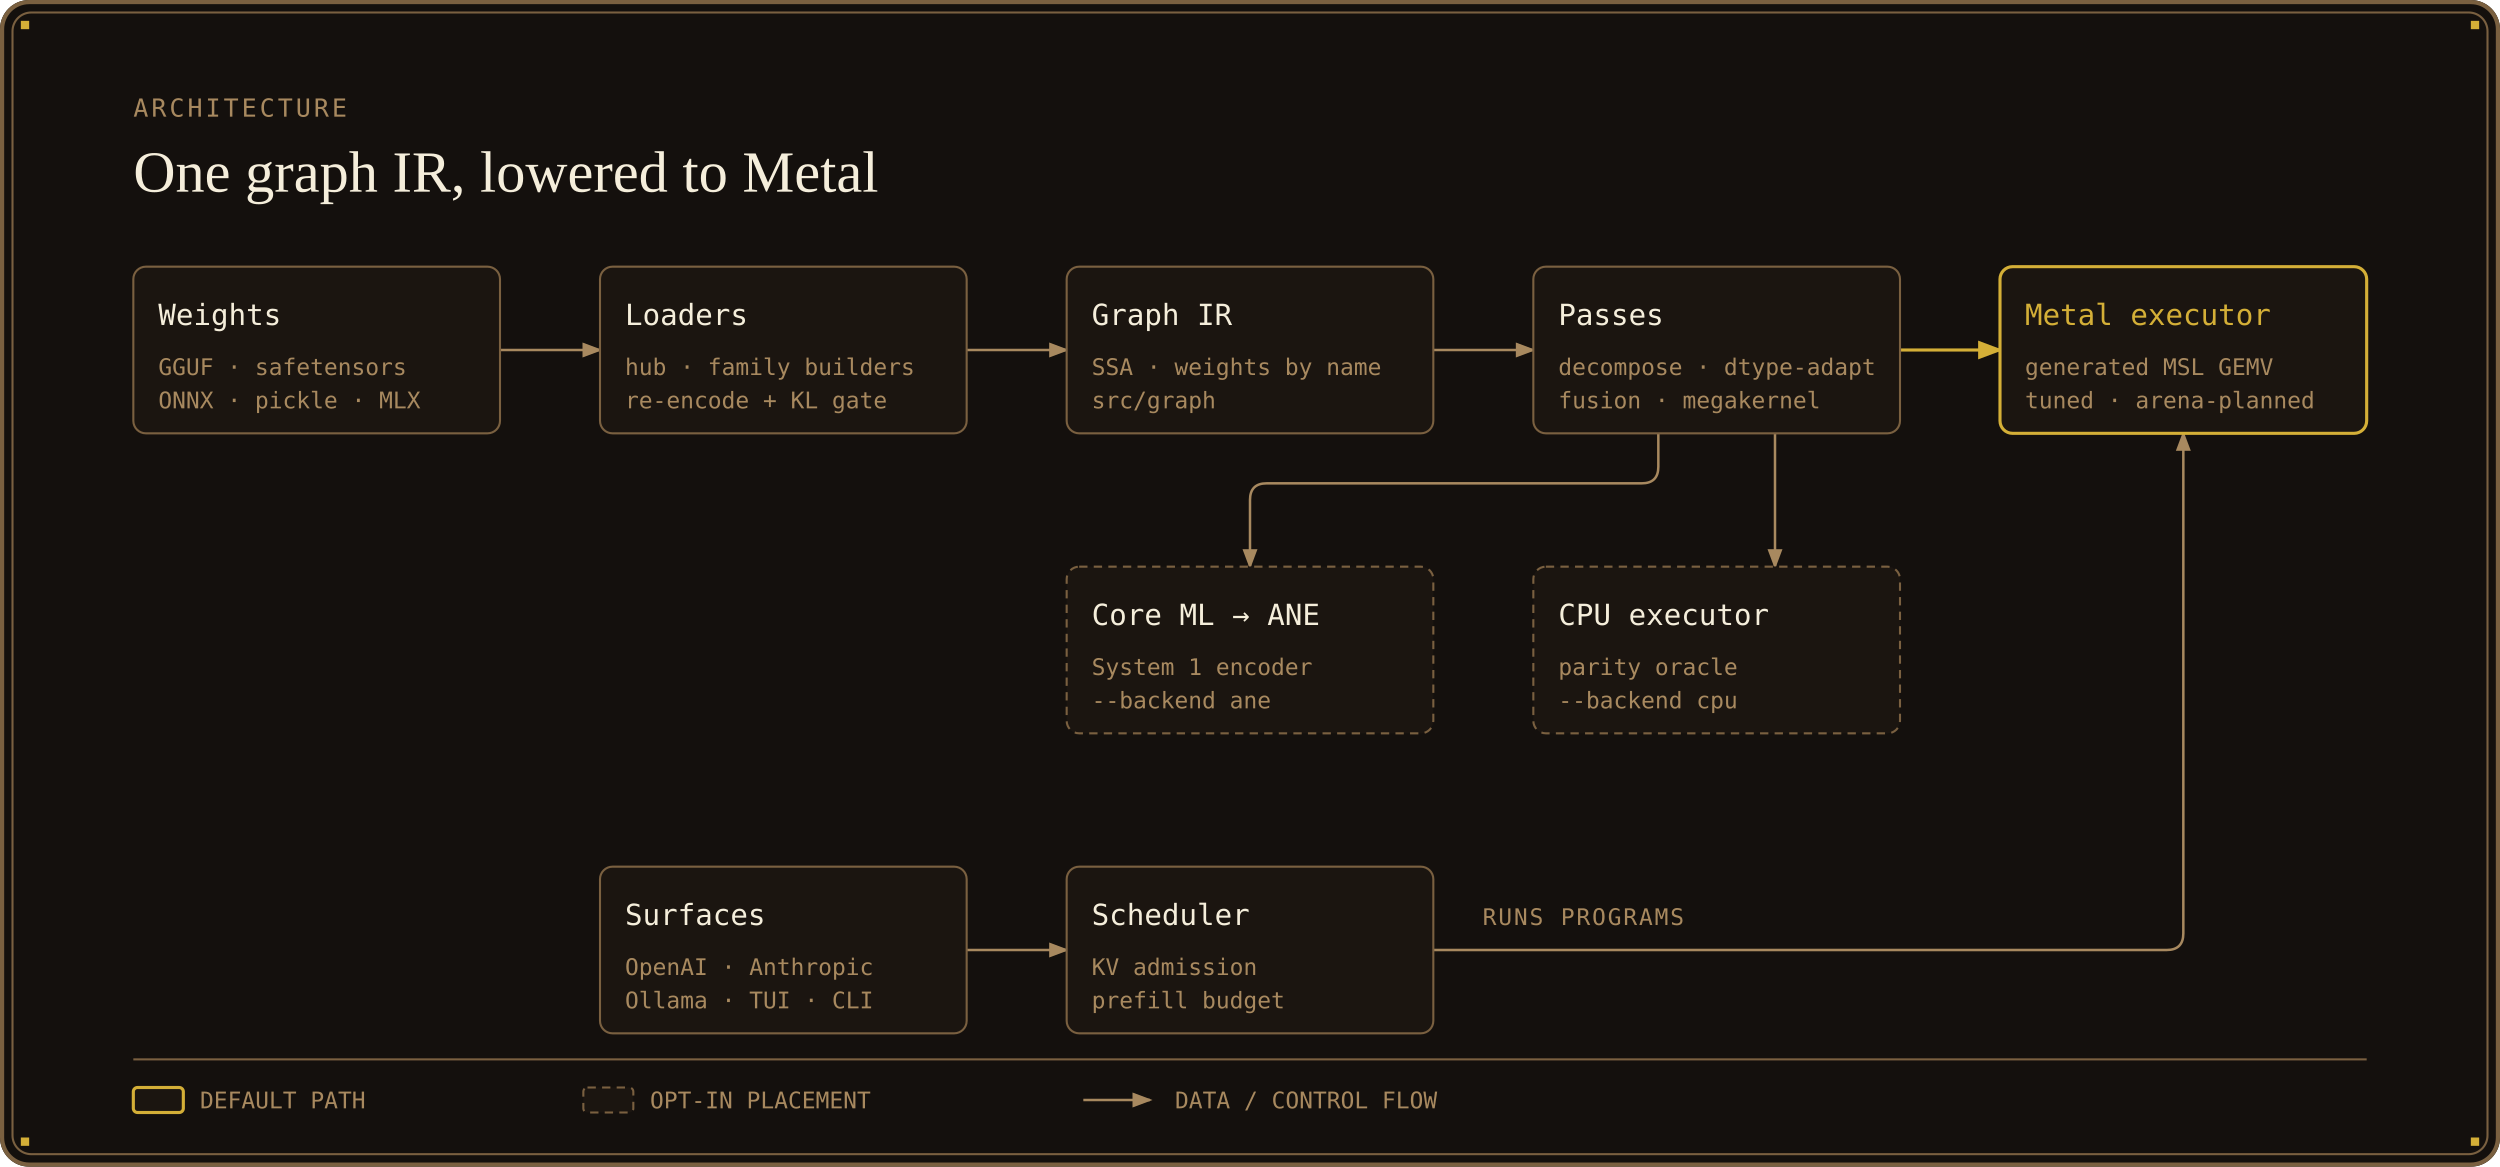
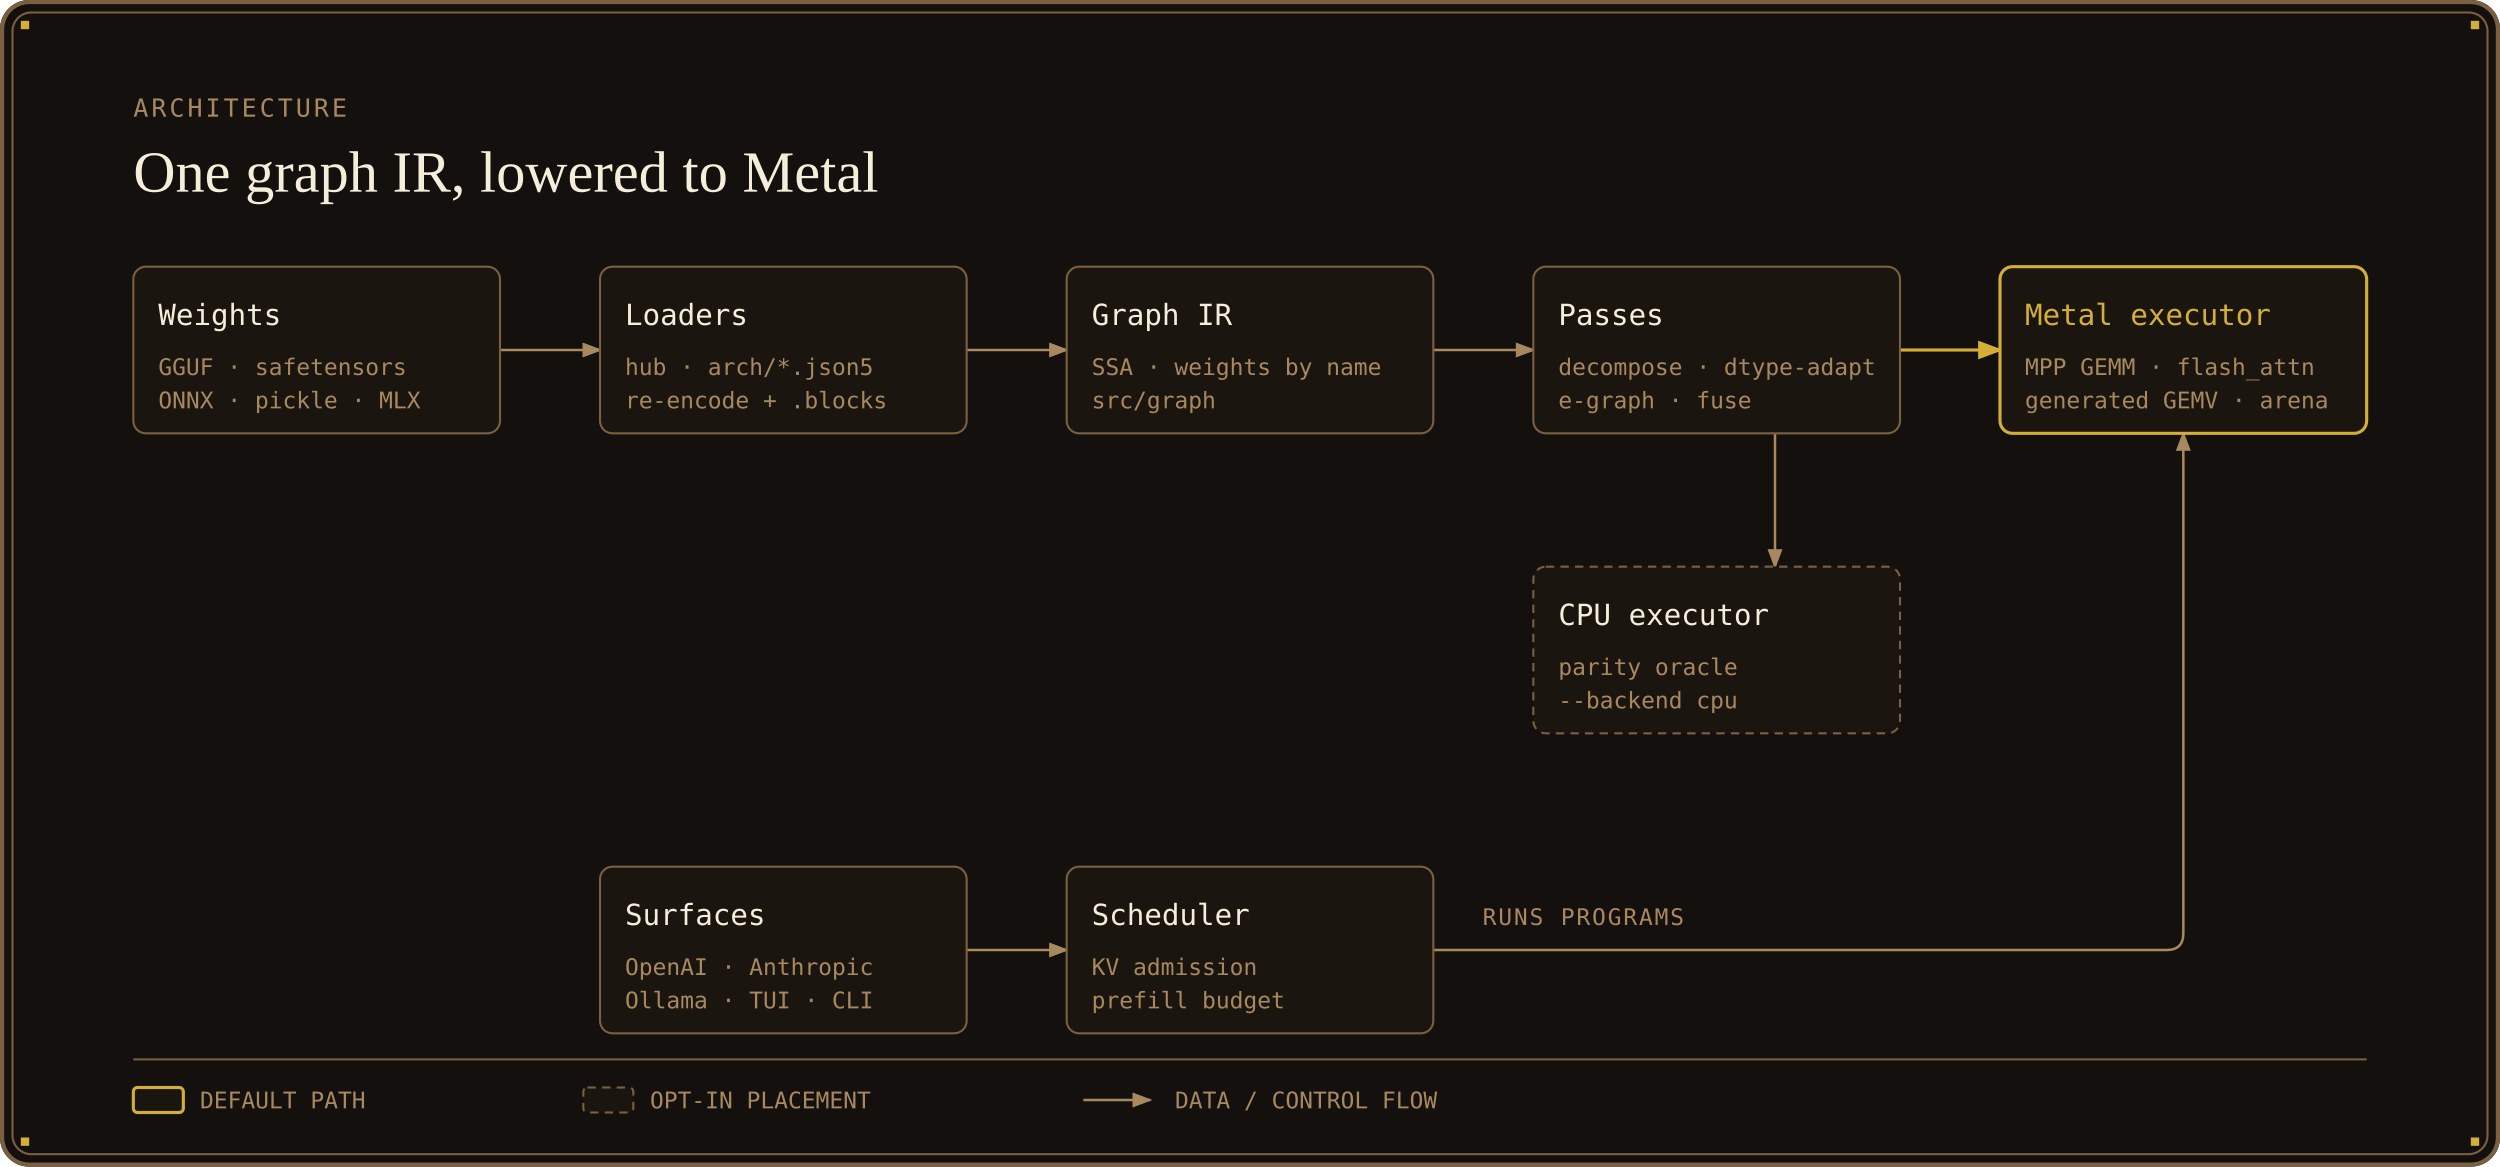
<svg xmlns="http://www.w3.org/2000/svg" viewBox="0 0 1200 560" width="1200" height="560" role="img" aria-labelledby="gibbs-arch-title gibbs-arch-desc">
  <defs>
    <marker id="ar" markerWidth="8" markerHeight="6" refX="7" refY="3" orient="auto">
      <polygon points="0 0, 8 3, 0 6" fill="#A8895F" />
    </marker>
    <marker id="ar-brass" markerWidth="8" markerHeight="6" refX="7" refY="3" orient="auto">
      <polygon points="0 0, 8 3, 0 6" fill="#D4AF37" />
    </marker>
  </defs>
  <style>text{font-family:'SF Mono','Menlo','DejaVu Sans Mono',monospace}.serif{font-family:'Bodoni 72','Didot','Playfair Display','Bodoni MT',Georgia,'Times New Roman',serif}</style>
  <rect width="1200" height="560" rx="14" fill="#14100D" />
  <rect x="1" y="1" width="1198" height="558" rx="13" fill="none" stroke="#7A6040" stroke-width="2" />
  <rect x="6" y="6" width="1188" height="548" rx="9" fill="none" stroke="#7A6040" stroke-width="1" />
  <g fill="#D4AF37">
    <rect x="10" y="10" width="4" height="4" />
    <rect x="1186" y="10" width="4" height="4" />
    <rect x="10" y="546" width="4" height="4" />
    <rect x="1186" y="546" width="4" height="4" />
  </g>
  <text x="64" y="56" font-size="12" fill="#A8895F" letter-spacing="0.12em">ARCHITECTURE</text>
  <text class="serif" x="64" y="92" font-size="28" fill="#F5EEDB">One graph IR, lowered to Metal</text>
  <g fill="none" stroke="#A8895F" stroke-width="1.2" marker-end="url(#ar)">
    <path d="M240 168 H288" />
    <path d="M464 168 H512" />
    <path d="M688 168 H736" />
    <path d="M852 208 V272" />
-     <path d="M796 208 V224 Q796 232 788 232 H608 Q600 232 600 240 V272" />
    <path d="M464 456 H512" />
    <path d="M688 456 H1040 Q1048 456 1048 448 V208" />
  </g>
  <path d="M912 168 H960" fill="none" stroke="#D4AF37" stroke-width="1.5" marker-end="url(#ar-brass)" />
  <rect x="704" y="432" width="112" height="14" fill="#14100D" />
  <text x="760" y="444" font-size="11" fill="#A8895F" letter-spacing="0.08em" text-anchor="middle">RUNS PROGRAMS</text>
  <rect x="64" y="128" width="176" height="80" rx="6" fill="#14100D" />
  <rect x="64" y="128" width="176" height="80" rx="6" fill="#1B1510" stroke="#7A6040" stroke-width="1" />
  <text x="76" y="156" font-size="14" fill="#F5EEDB">Weights</text>
  <text x="76" y="180" font-size="11" fill="#A8895F">GGUF · safetensors</text>
  <text x="76" y="196" font-size="11" fill="#A8895F">ONNX · pickle · MLX</text>
  <rect x="288" y="128" width="176" height="80" rx="6" fill="#14100D" />
  <rect x="288" y="128" width="176" height="80" rx="6" fill="#1B1510" stroke="#7A6040" stroke-width="1" />
  <text x="300" y="156" font-size="14" fill="#F5EEDB">Loaders</text>
-   <text x="300" y="180" font-size="11" fill="#A8895F">hub · family builders</text>
-   <text x="300" y="196" font-size="11" fill="#A8895F">re-encode + KL gate</text>
+   <text x="300" y="180" font-size="11" fill="#A8895F">hub · arch/*.json5</text>
+   <text x="300" y="196" font-size="11" fill="#A8895F">re-encode + .blocks</text>
  <rect x="512" y="128" width="176" height="80" rx="6" fill="#14100D" />
  <rect x="512" y="128" width="176" height="80" rx="6" fill="#1B1510" stroke="#7A6040" stroke-width="1" />
  <text x="524" y="156" font-size="14" fill="#F5EEDB">Graph IR</text>
  <text x="524" y="180" font-size="11" fill="#A8895F">SSA · weights by name</text>
  <text x="524" y="196" font-size="11" fill="#A8895F">src/graph</text>
  <rect x="736" y="128" width="176" height="80" rx="6" fill="#14100D" />
  <rect x="736" y="128" width="176" height="80" rx="6" fill="#1B1510" stroke="#7A6040" stroke-width="1" />
  <text x="748" y="156" font-size="14" fill="#F5EEDB">Passes</text>
  <text x="748" y="180" font-size="11" fill="#A8895F">decompose · dtype-adapt</text>
-   <text x="748" y="196" font-size="11" fill="#A8895F">fusion · megakernel</text>
+   <text x="748" y="196" font-size="11" fill="#A8895F">e-graph · fuse</text>
  <rect x="960" y="128" width="176" height="80" rx="6" fill="#14100D" />
  <rect x="960" y="128" width="176" height="80" rx="6" fill="#1B1510" stroke="#D4AF37" stroke-width="1.5" />
  <text x="972" y="156" font-size="14" fill="#D4AF37">Metal executor</text>
-   <text x="972" y="180" font-size="11" fill="#A8895F">generated MSL GEMV</text>
-   <text x="972" y="196" font-size="11" fill="#A8895F">tuned · arena-planned</text>
-   <rect x="512" y="272" width="176" height="80" rx="6" fill="#14100D" />
-   <rect x="512" y="272" width="176" height="80" rx="6" fill="#1B1510" stroke="#7A6040" stroke-width="1" stroke-dasharray="4 3" />
-   <text x="524" y="300" font-size="14" fill="#F5EEDB">Core ML → ANE</text>
-   <text x="524" y="324" font-size="11" fill="#A8895F">System 1 encoder</text>
-   <text x="524" y="340" font-size="11" fill="#A8895F">--backend ane</text>
+   <text x="972" y="180" font-size="11" fill="#A8895F">MPP GEMM · flash_attn</text>
+   <text x="972" y="196" font-size="11" fill="#A8895F">generated GEMV · arena</text>
  <rect x="736" y="272" width="176" height="80" rx="6" fill="#14100D" />
  <rect x="736" y="272" width="176" height="80" rx="6" fill="#1B1510" stroke="#7A6040" stroke-width="1" stroke-dasharray="4 3" />
  <text x="748" y="300" font-size="14" fill="#F5EEDB">CPU executor</text>
  <text x="748" y="324" font-size="11" fill="#A8895F">parity oracle</text>
  <text x="748" y="340" font-size="11" fill="#A8895F">--backend cpu</text>
  <rect x="288" y="416" width="176" height="80" rx="6" fill="#14100D" />
  <rect x="288" y="416" width="176" height="80" rx="6" fill="#1B1510" stroke="#7A6040" stroke-width="1" />
  <text x="300" y="444" font-size="14" fill="#F5EEDB">Surfaces</text>
  <text x="300" y="468" font-size="11" fill="#A8895F">OpenAI · Anthropic</text>
  <text x="300" y="484" font-size="11" fill="#A8895F">Ollama · TUI · CLI</text>
  <rect x="512" y="416" width="176" height="80" rx="6" fill="#14100D" />
  <rect x="512" y="416" width="176" height="80" rx="6" fill="#1B1510" stroke="#7A6040" stroke-width="1" />
  <text x="524" y="444" font-size="14" fill="#F5EEDB">Scheduler</text>
  <text x="524" y="468" font-size="11" fill="#A8895F">KV admission</text>
  <text x="524" y="484" font-size="11" fill="#A8895F">prefill budget</text>
  <rect x="64" y="508" width="1072" height="1" fill="#7A6040" />
  <rect x="64" y="522" width="24" height="12" rx="2" fill="#1B1510" stroke="#D4AF37" stroke-width="1.5" />
  <text x="96" y="532" font-size="11" fill="#A8895F">DEFAULT PATH</text>
  <rect x="280" y="522" width="24" height="12" rx="2" fill="#1B1510" stroke="#7A6040" stroke-width="1" stroke-dasharray="4 3" />
  <text x="312" y="532" font-size="11" fill="#A8895F">OPT-IN PLACEMENT</text>
  <path d="M520 528 H552" fill="none" stroke="#A8895F" stroke-width="1.2" marker-end="url(#ar)" />
  <text x="564" y="532" font-size="11" fill="#A8895F">DATA / CONTROL FLOW</text>
</svg>
